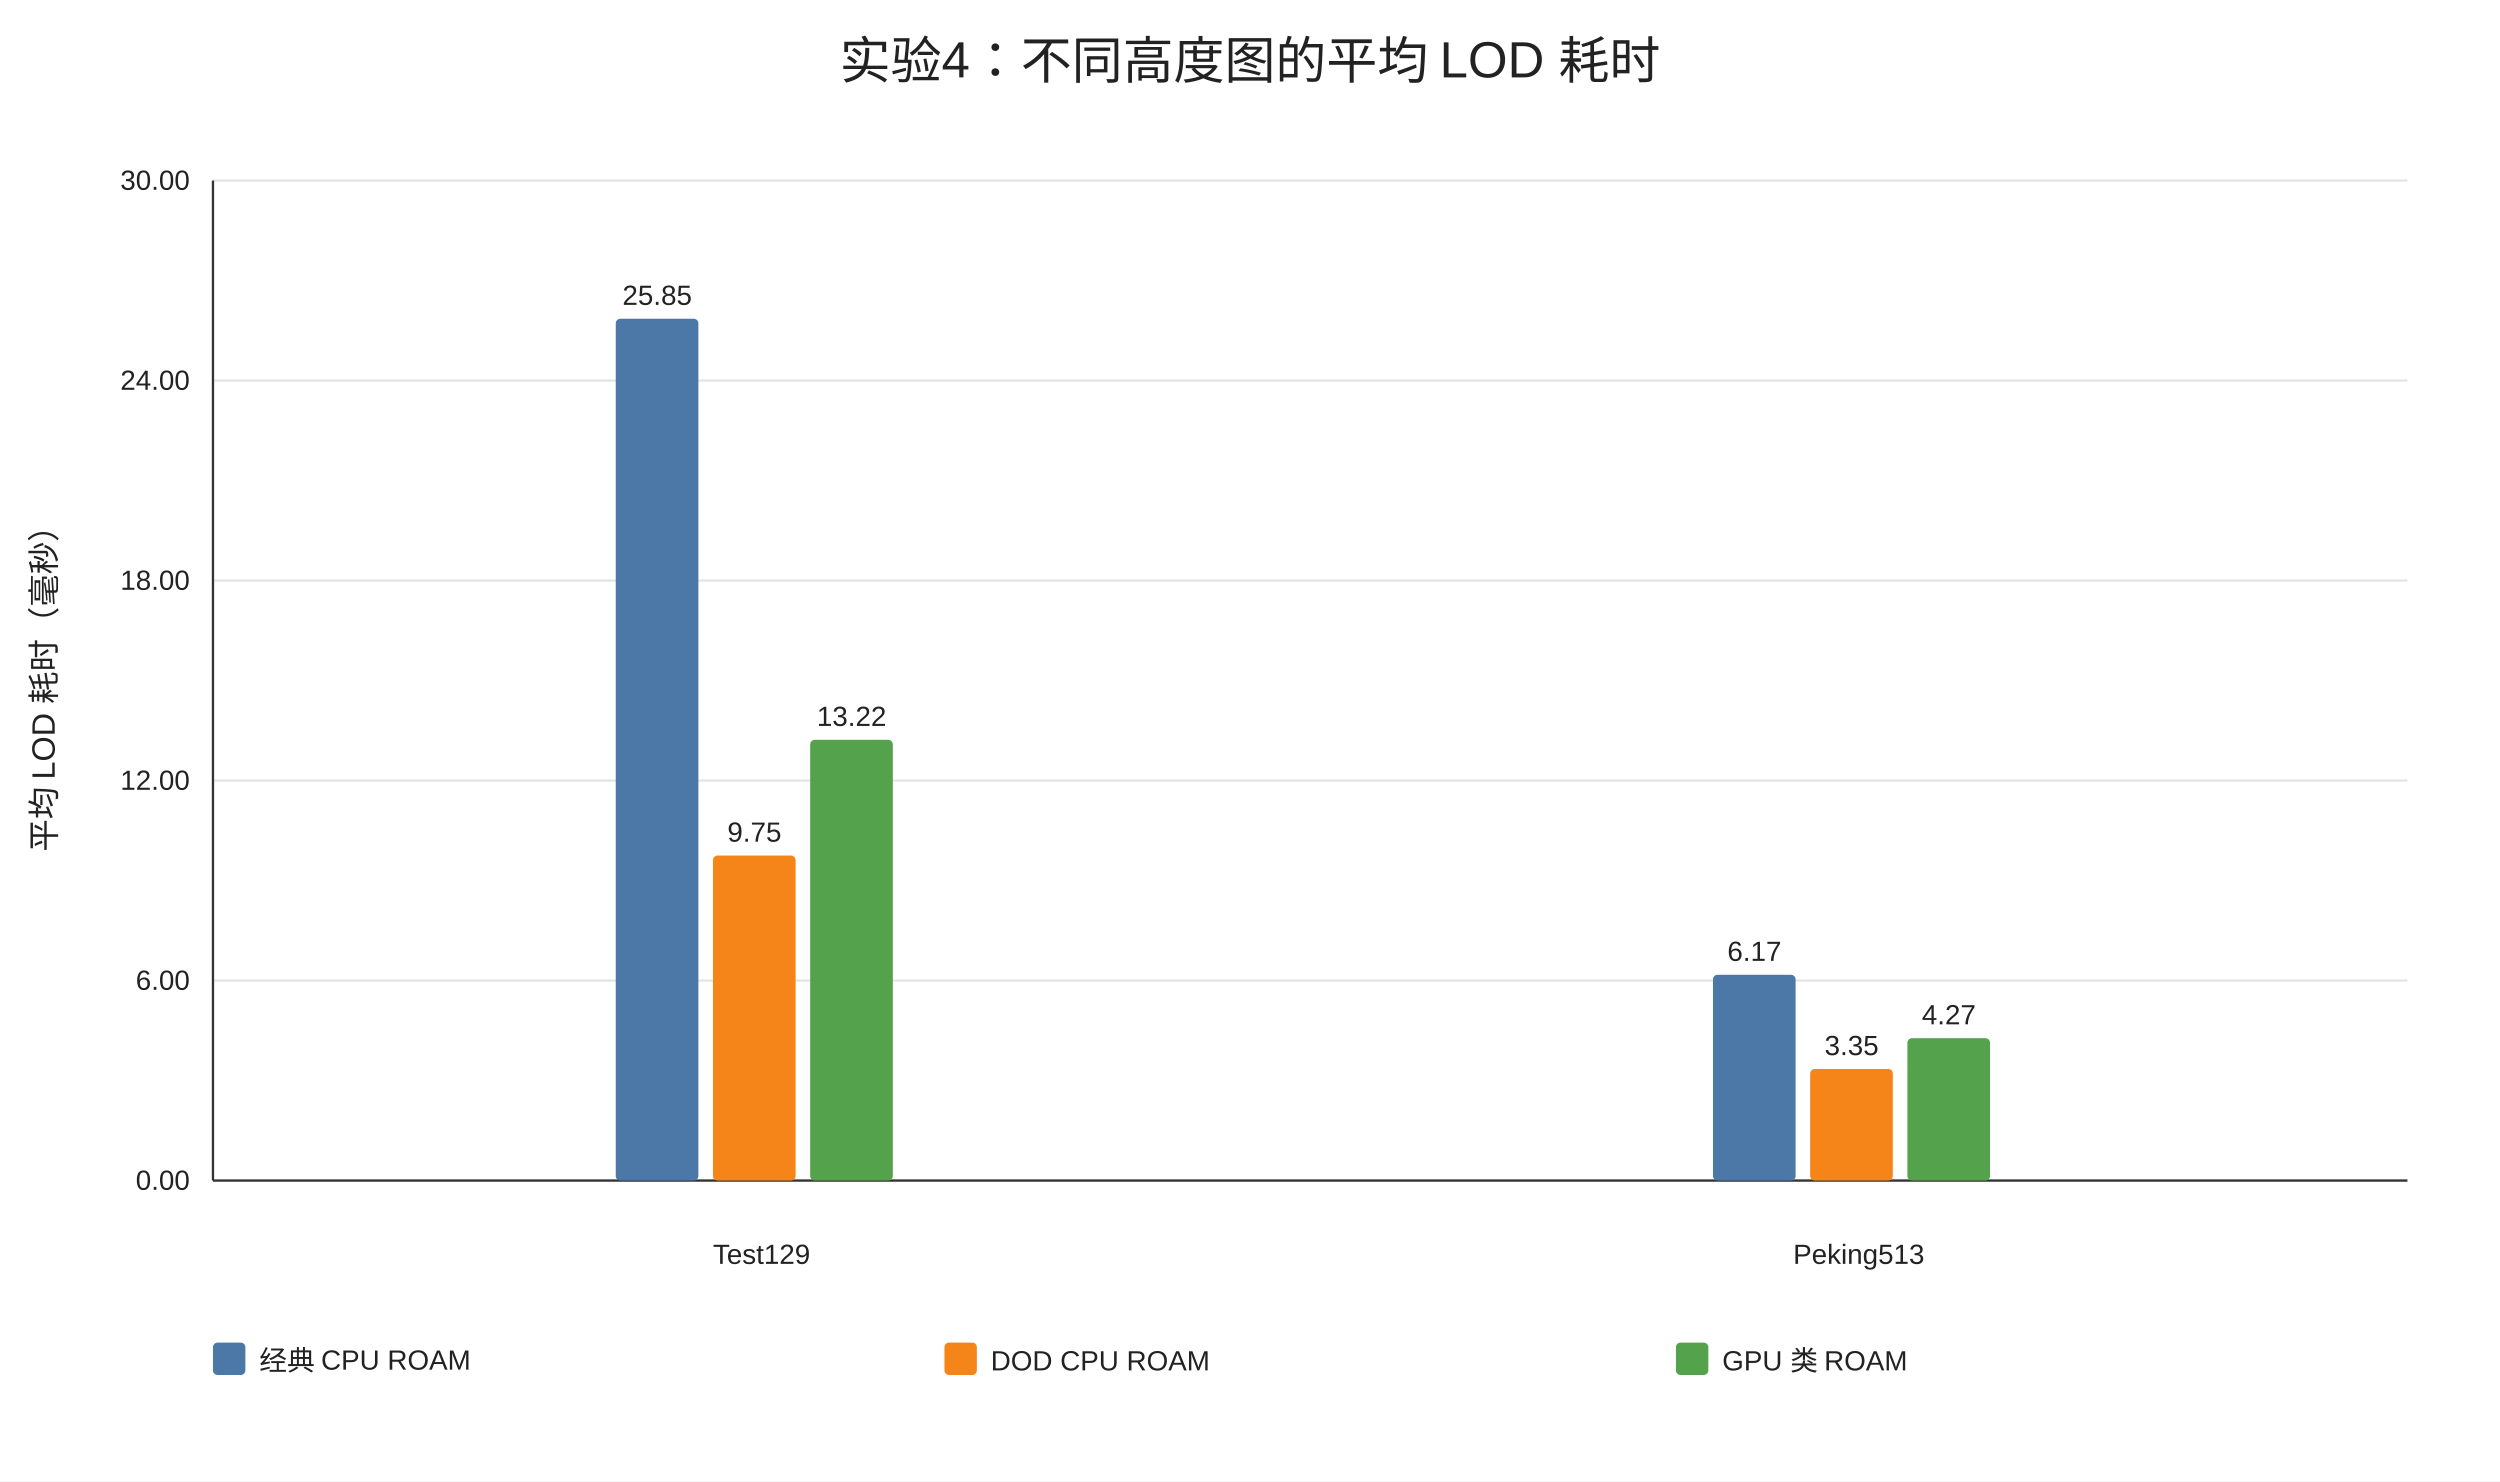
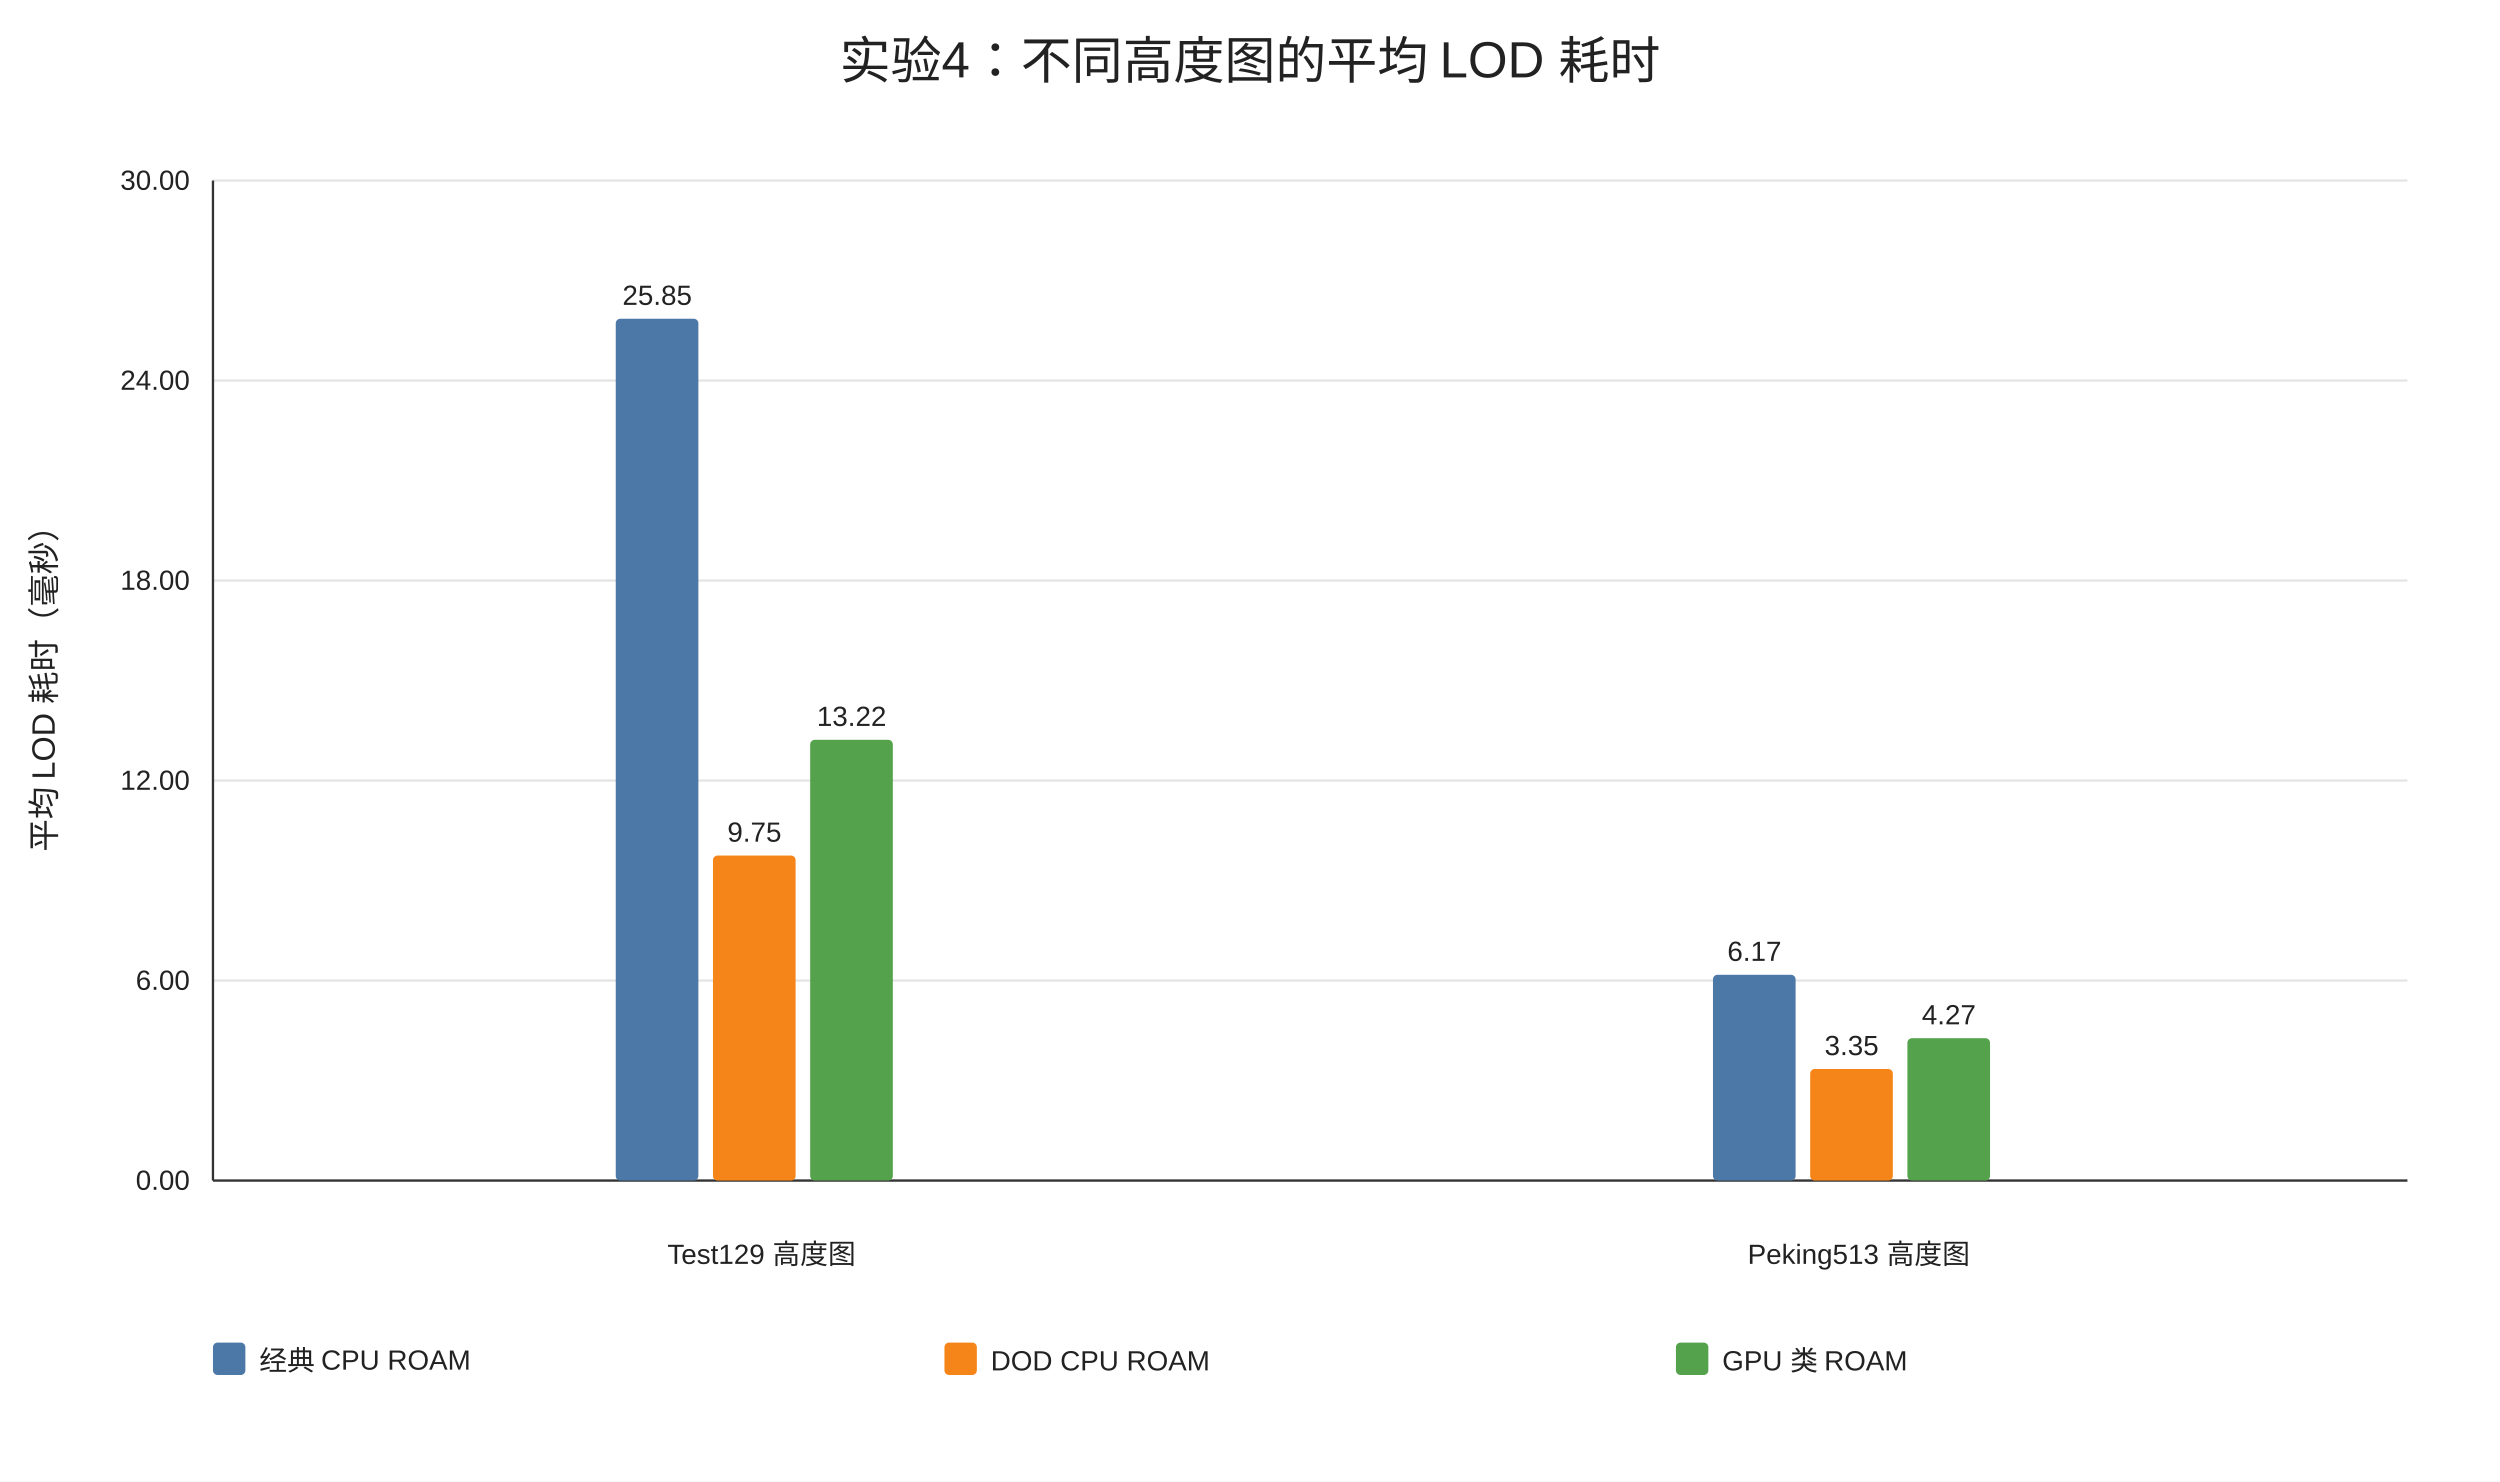
<svg xmlns="http://www.w3.org/2000/svg" width="1080" height="640" viewBox="0 0 1080 640">
  <rect width="100%" height="100%" fill="white" />
  <style>text{font-family:Arial,"Microsoft YaHei",sans-serif;fill:#222}.small{font-size:12px}.axis{stroke:#333;stroke-width:1}.grid{stroke:#E5E5E5;stroke-width:1}</style>
  <text x="540.0" y="34" font-size="22" text-anchor="middle">实验4：不同高度图的平均 LOD 耗时</text>
  <line class="grid" x1="92" y1="510.0" x2="1040" y2="510.0" />
  <text class="small" x="82" y="514.0" text-anchor="end">0.00</text>
  <line class="grid" x1="92" y1="423.6" x2="1040" y2="423.6" />
  <text class="small" x="82" y="427.6" text-anchor="end">6.00</text>
  <line class="grid" x1="92" y1="337.2" x2="1040" y2="337.2" />
  <text class="small" x="82" y="341.2" text-anchor="end">12.00</text>
  <line class="grid" x1="92" y1="250.8" x2="1040" y2="250.8" />
  <text class="small" x="82" y="254.8" text-anchor="end">18.00</text>
  <line class="grid" x1="92" y1="164.4" x2="1040" y2="164.4" />
  <text class="small" x="82" y="168.4" text-anchor="end">24.00</text>
  <line class="grid" x1="92" y1="78.0" x2="1040" y2="78.0" />
  <text class="small" x="82" y="82.0" text-anchor="end">30.00</text>
  <line class="axis" x1="92" y1="78" x2="92" y2="510" />
  <line class="axis" x1="92" y1="510" x2="1040" y2="510" />
  <text x="24" y="294.0" font-size="14" text-anchor="middle" transform="rotate(-90 24 294.0)">平均 LOD 耗时（毫秒）</text>
  <rect x="266.0" y="137.7" width="35.7" height="372.3" fill="#4C78A8" rx="2" />
  <text class="small" x="283.9" y="131.7" text-anchor="middle">25.85</text>
  <rect x="308.0" y="369.6" width="35.7" height="140.4" fill="#F58518" rx="2" />
  <text class="small" x="325.9" y="363.6" text-anchor="middle">9.75</text>
  <rect x="350.0" y="319.6" width="35.7" height="190.4" fill="#54A24B" rx="2" />
  <text class="small" x="367.9" y="313.6" text-anchor="middle">13.22</text>
-   <text class="small" x="329.0" y="546" text-anchor="middle">Test129</text>
+   <text class="small" x="329.0" y="546" text-anchor="middle">Test129 高度图</text>
  <rect x="740.0" y="421.1" width="35.7" height="88.9" fill="#4C78A8" rx="2" />
  <text class="small" x="757.9" y="415.1" text-anchor="middle">6.17</text>
  <rect x="782.0" y="461.8" width="35.7" height="48.2" fill="#F58518" rx="2" />
  <text class="small" x="799.9" y="455.8" text-anchor="middle">3.35</text>
  <rect x="824.0" y="448.5" width="35.7" height="61.5" fill="#54A24B" rx="2" />
  <text class="small" x="841.9" y="442.5" text-anchor="middle">4.27</text>
-   <text class="small" x="803.0" y="546" text-anchor="middle">Peking513</text>
+   <text class="small" x="803.0" y="546" text-anchor="middle">Peking513 高度图</text>
  <rect x="92" y="580" width="14" height="14" fill="#4C78A8" rx="2" />
  <text class="small" x="112" y="592" text-anchor="start">经典 CPU ROAM</text>
  <rect x="408" y="580" width="14" height="14" fill="#F58518" rx="2" />
  <text class="small" x="428" y="592" text-anchor="start">DOD CPU ROAM</text>
  <rect x="724" y="580" width="14" height="14" fill="#54A24B" rx="2" />
  <text class="small" x="744" y="592" text-anchor="start">GPU 类 ROAM</text>
</svg>
